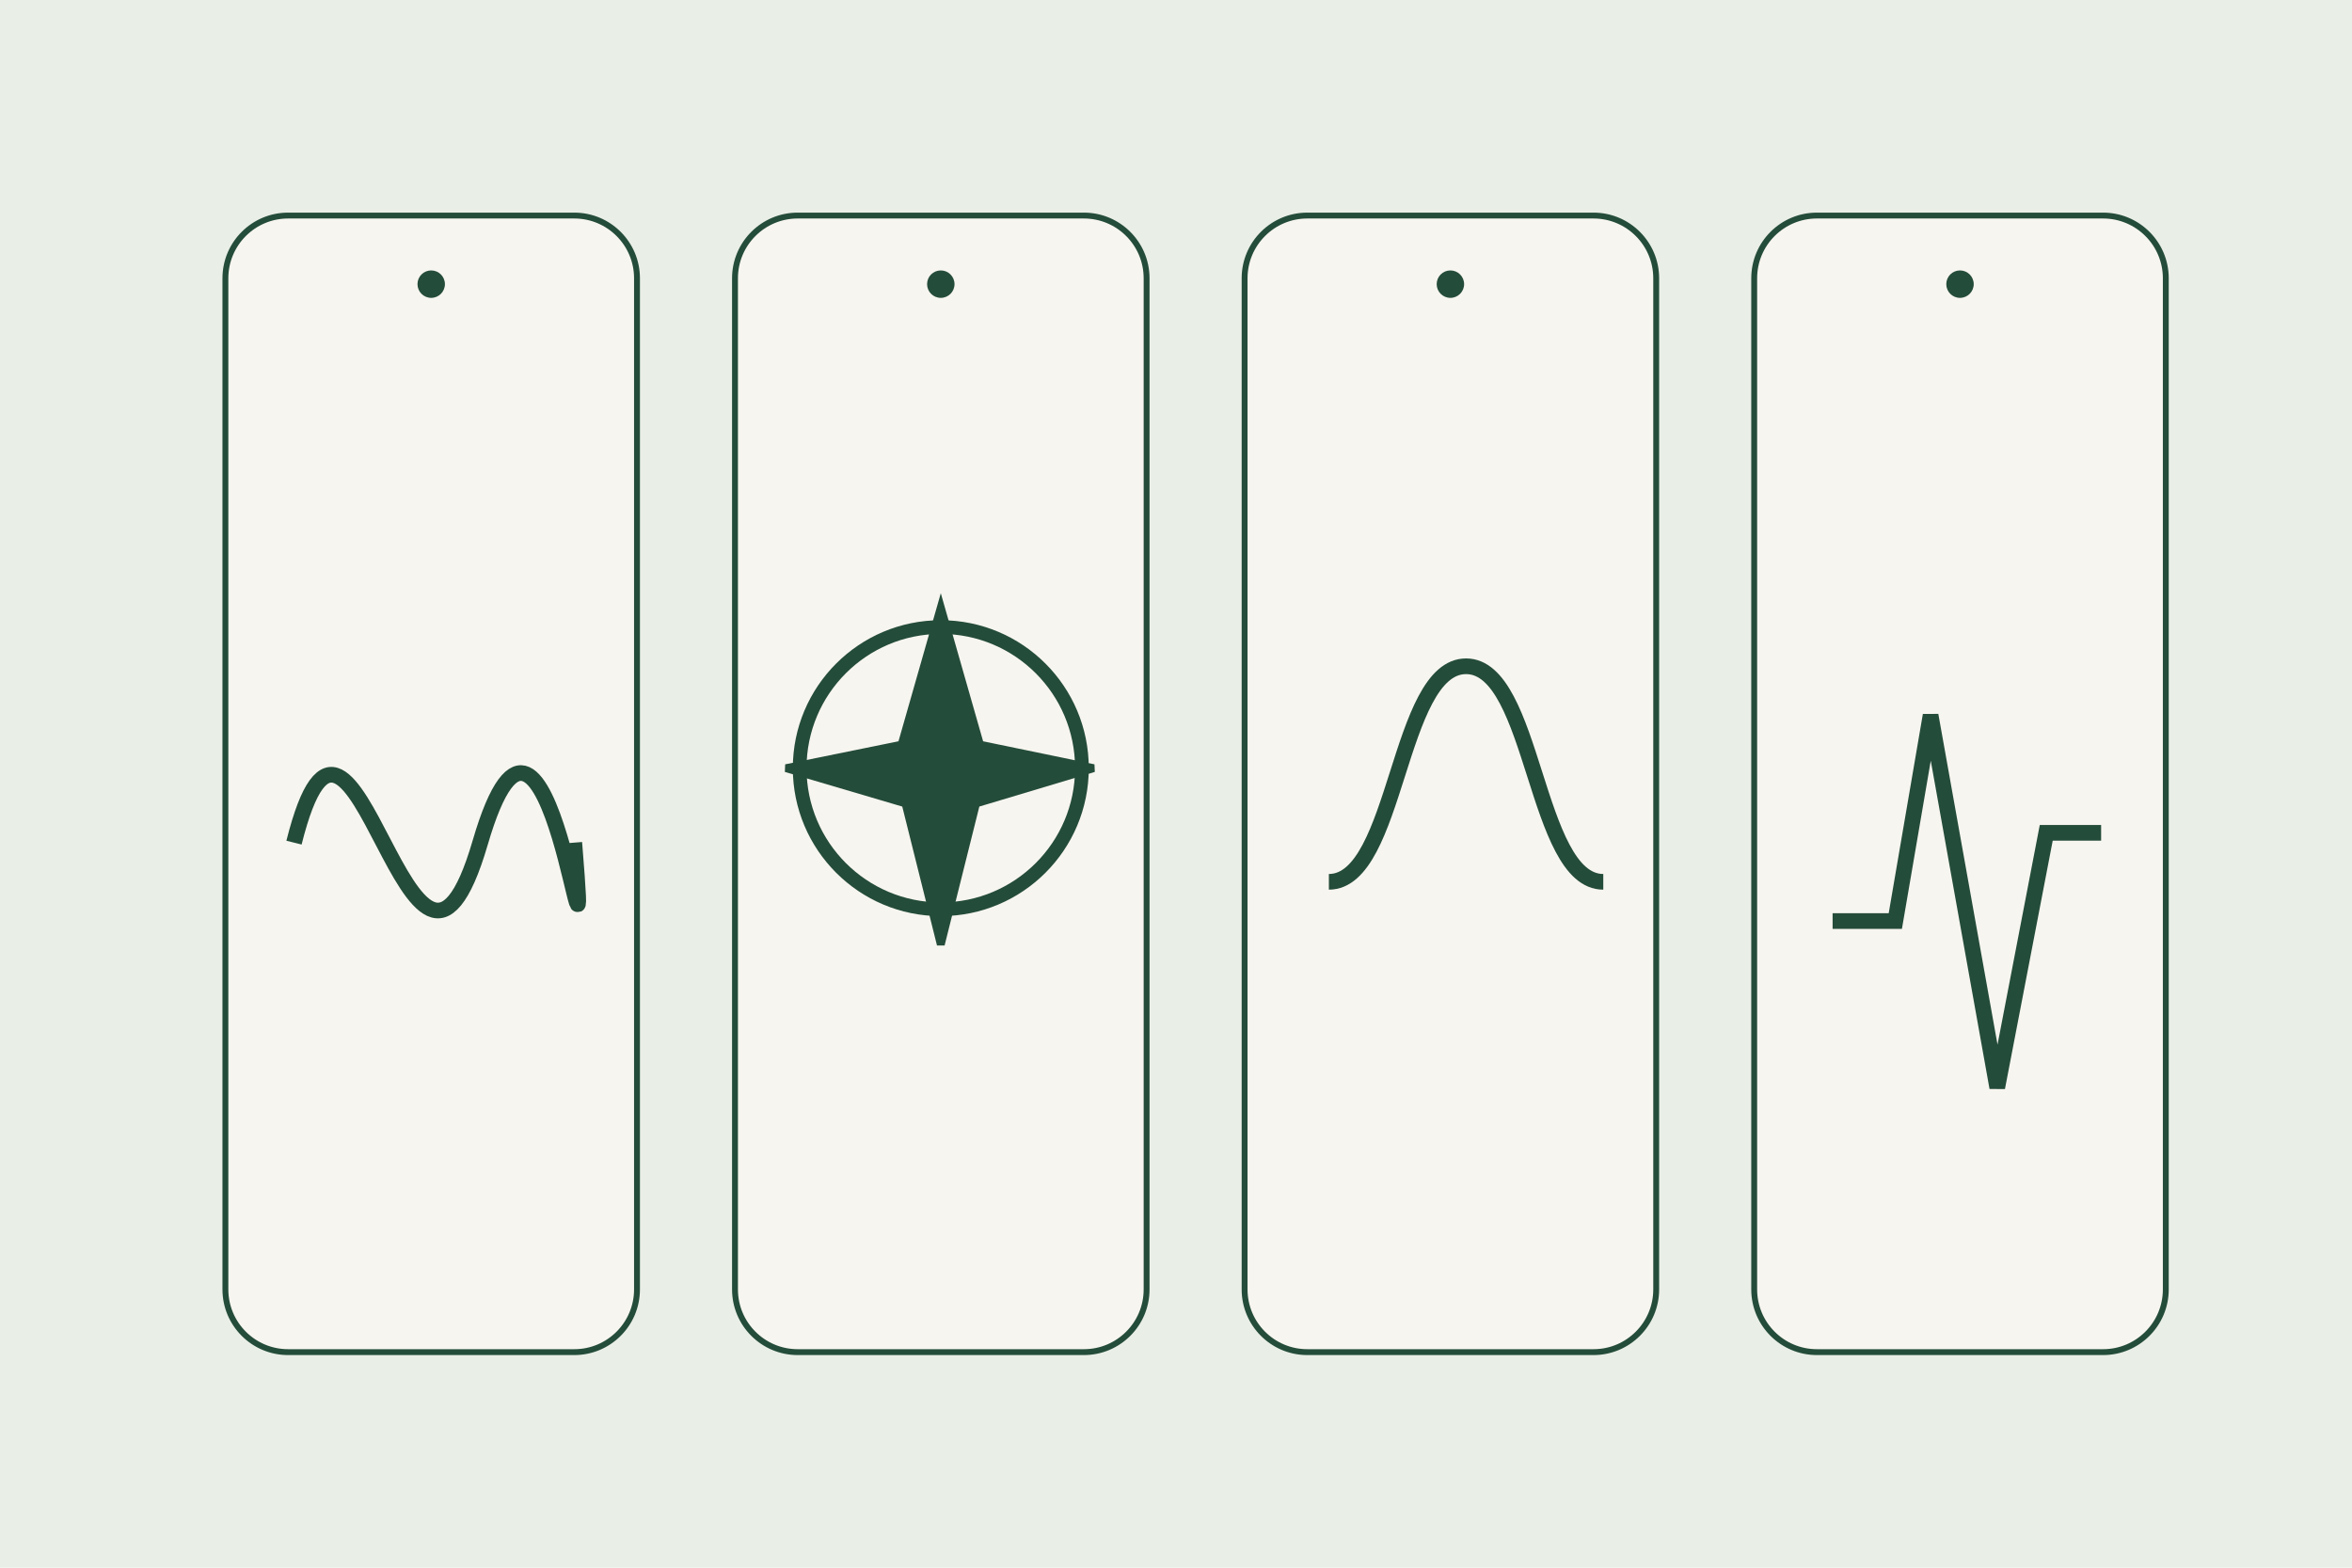
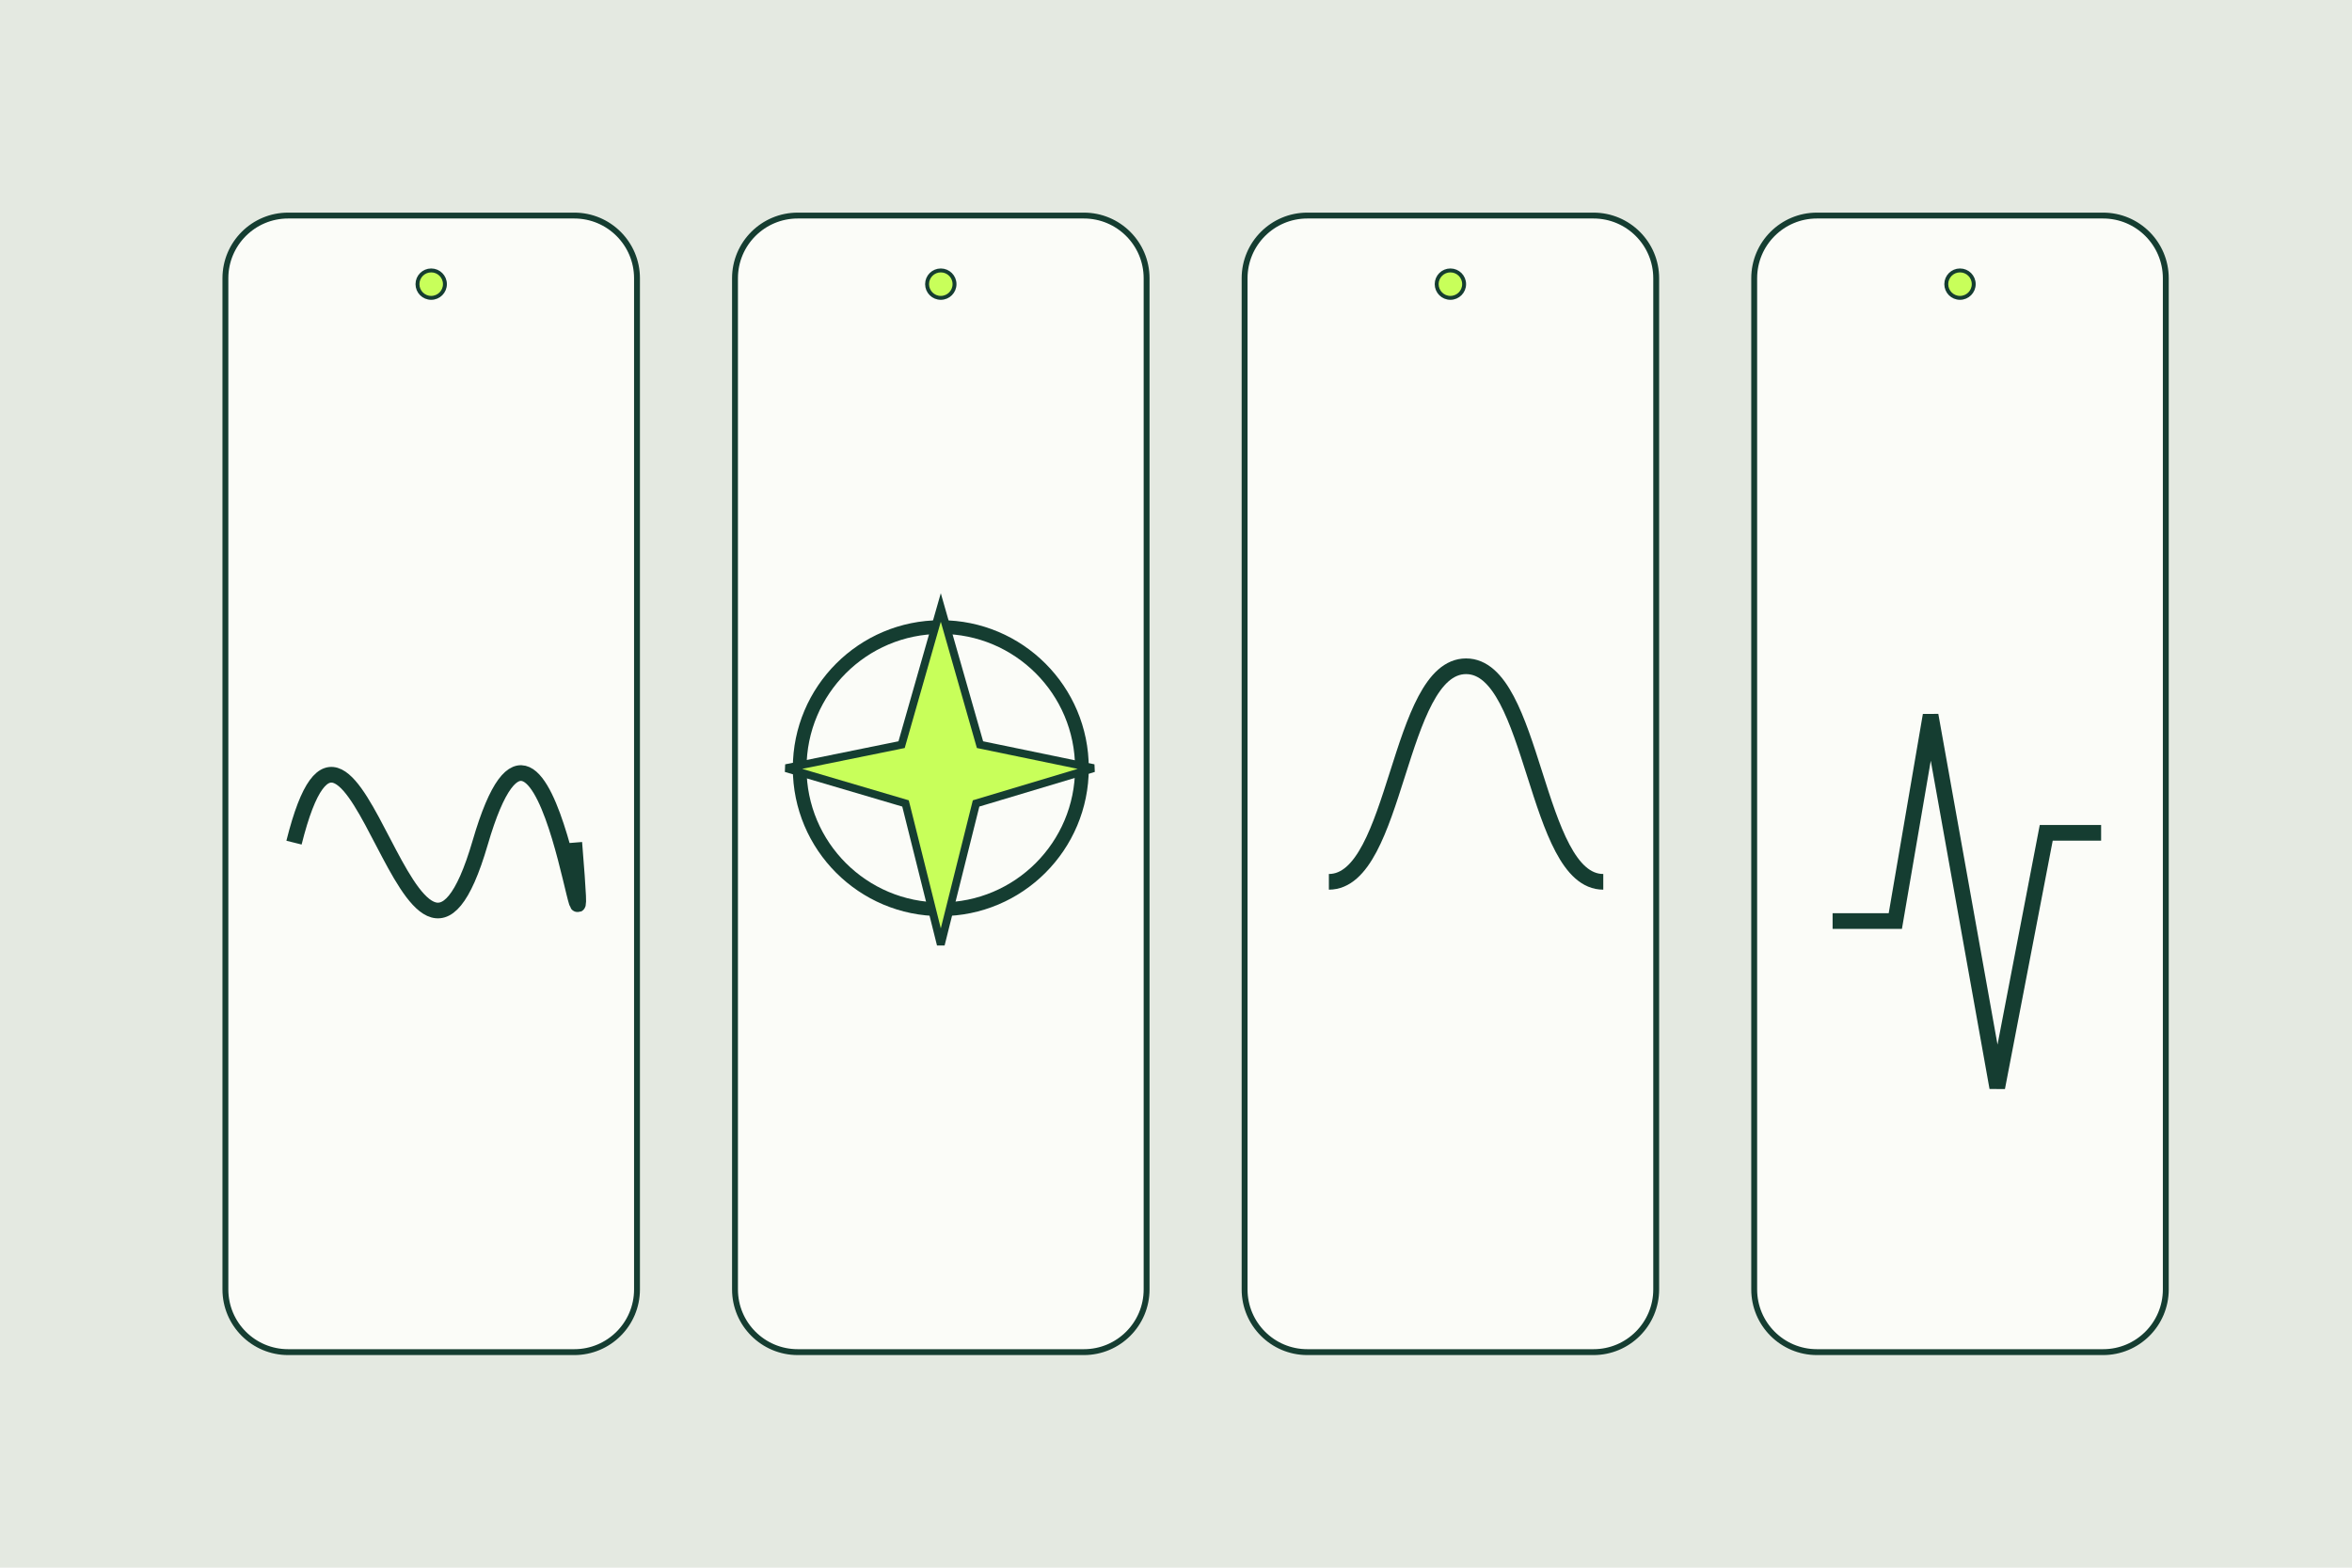
<svg xmlns="http://www.w3.org/2000/svg" viewBox="0 0 1200 800" width="1200" height="800">
-   <rect width="1200" height="800" fill="#E9EEE6" />
-   <g fill="#F7F5EF" stroke="#244C3A" stroke-width="3">
+   <rect width="1200" height="800" fill="#E4E9E1" />
+   <g fill="#FBFCF8" stroke="#153D31" stroke-width="3">
    <rect x="115" y="110" width="210" height="580" rx="32" />
    <rect x="375" y="110" width="210" height="580" rx="32" />
    <rect x="635" y="110" width="210" height="580" rx="32" />
    <rect x="895" y="110" width="210" height="580" rx="32" />
  </g>
-   <g fill="none" stroke="#244C3A">
+   <g fill="none" stroke="#153D31">
    <path d="M150 430c30-120 60 120 95 0s57 112 48 0" stroke-width="8" />
    <circle cx="480" cy="392" r="72" stroke-width="7" />
-     <path d="m480 310 20 70 58 12-60 18-18 72-18-72-61-18 59-12Z" fill="#244C3A" stroke-width="4" />
+     <path d="m480 310 20 70 58 12-60 18-18 72-18-72-61-18 59-12Z" fill="#C8FF5A" stroke-width="4" />
    <path d="M678 450c35 0 35-110 70-110s35 110 70 110" stroke-width="8" />
    <path d="M935 470h32l18-105 34 190 25-130h28" stroke-width="8" />
  </g>
-   <g fill="#244C3A">
+   <g fill="#C8FF5A" stroke="#153D31" stroke-width="2">
    <circle cx="220" cy="145" r="7" />
    <circle cx="480" cy="145" r="7" />
    <circle cx="740" cy="145" r="7" />
    <circle cx="1000" cy="145" r="7" />
  </g>
</svg>
